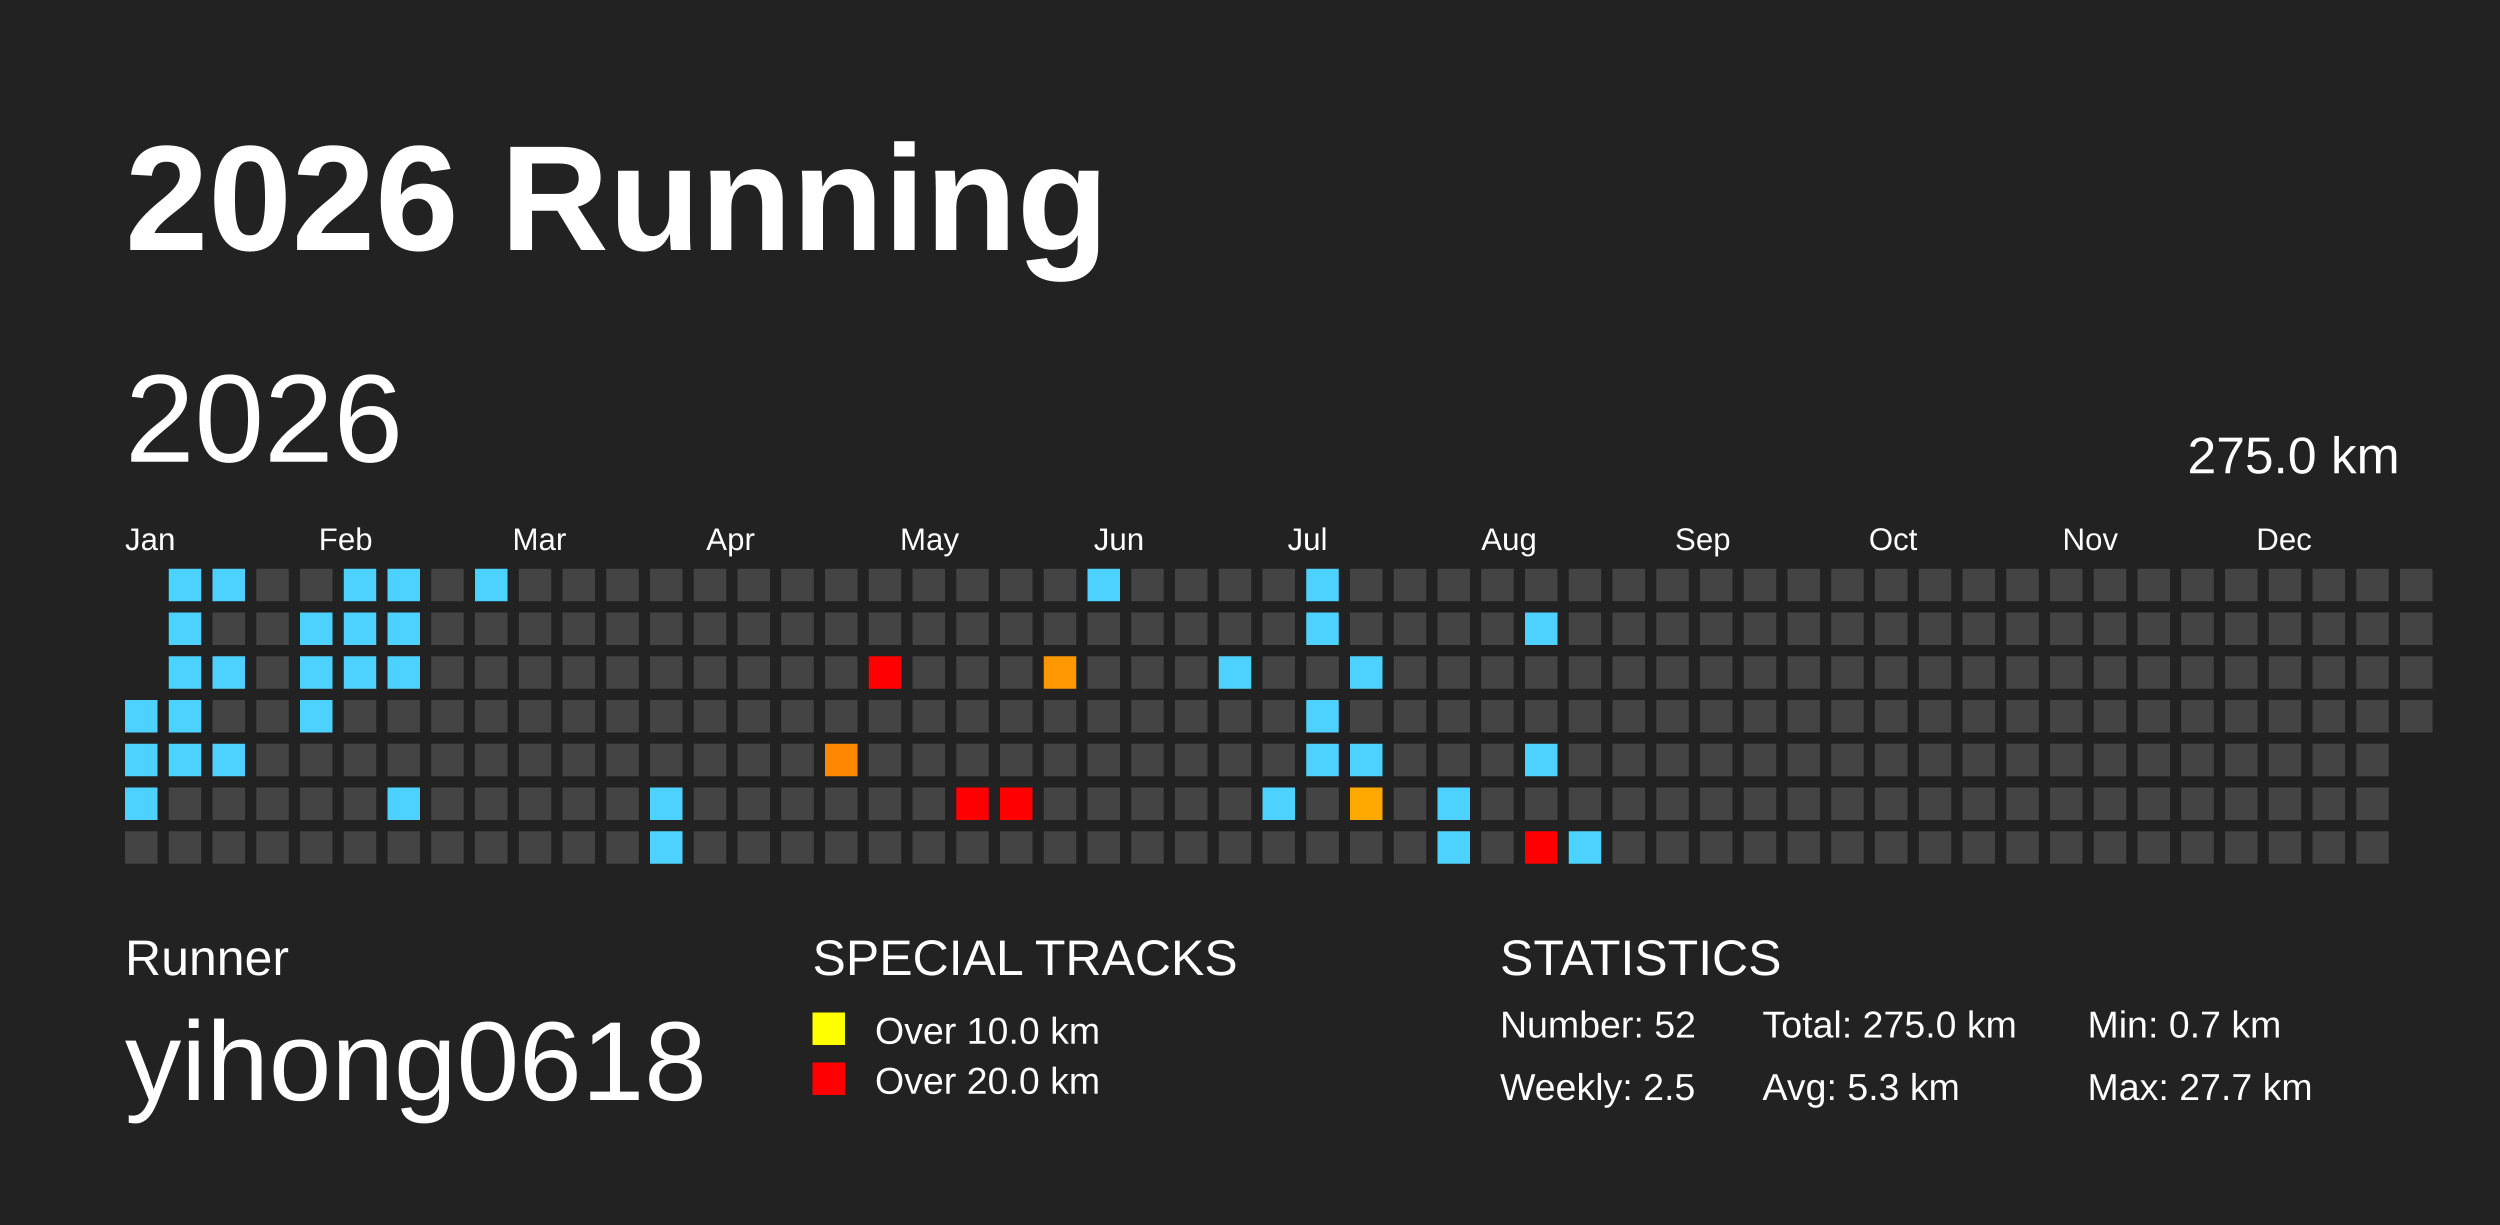
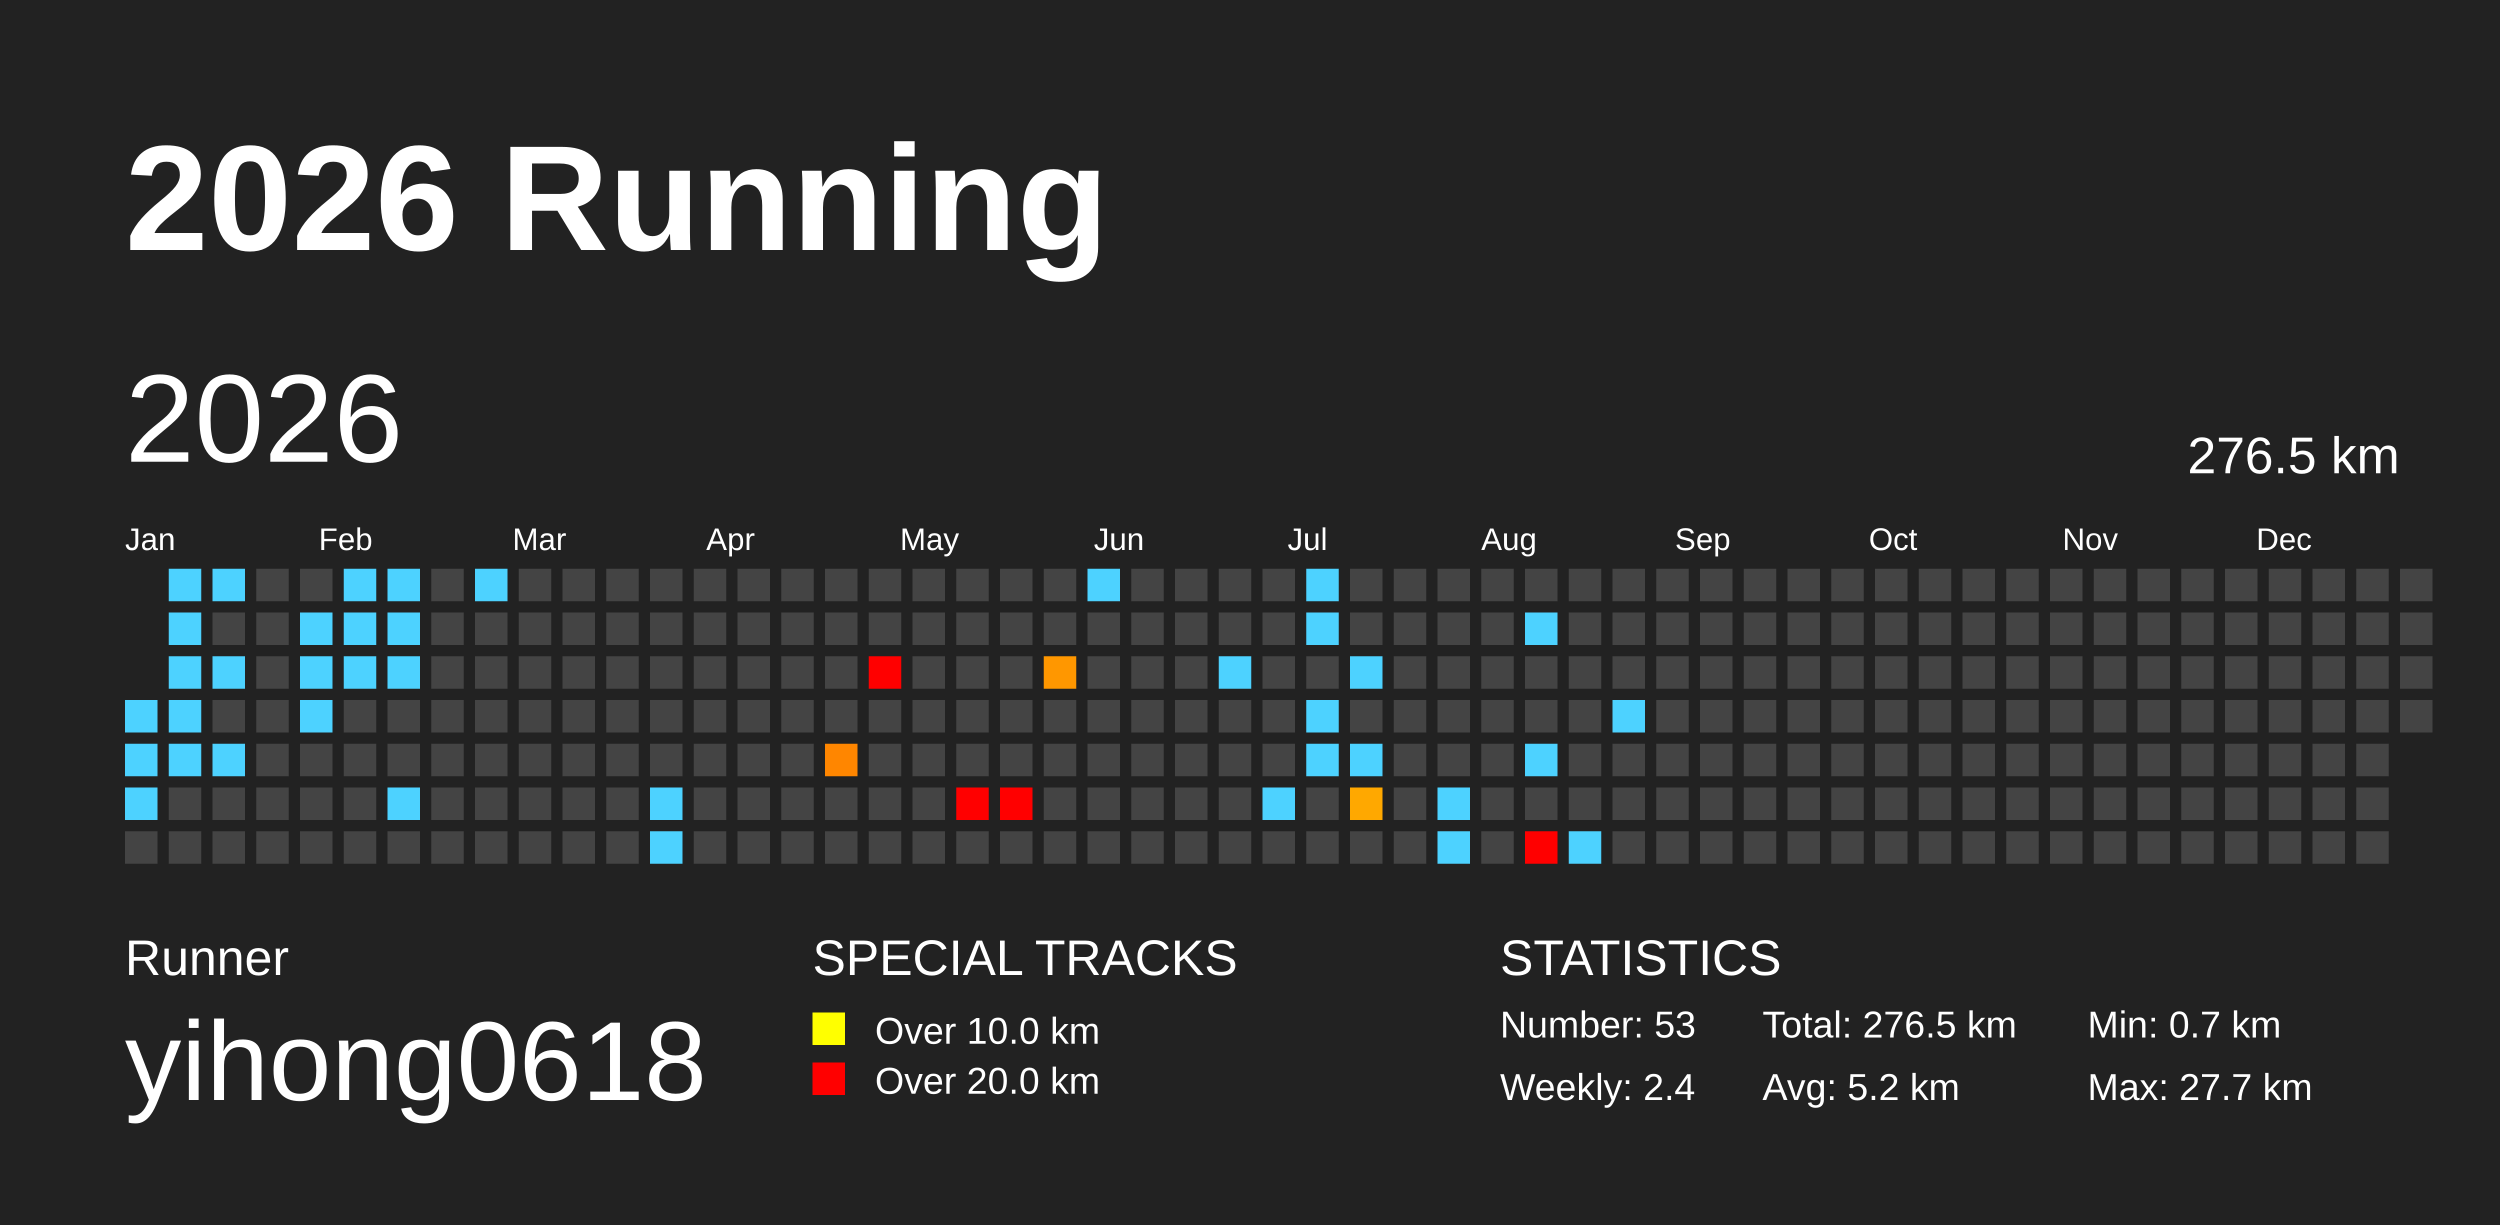
<svg xmlns="http://www.w3.org/2000/svg" baseProfile="full" height="98mm" version="1.1" viewBox="0,0,200,98" width="200mm">
  <defs />
  <rect fill="#222222" height="98" width="200" x="0" y="0" />
  <text fill="#FFFFFF" style="font-size:12px; font-family:Arial; font-weight:bold;" x="10" y="20">2026 Running</text>
  <text fill="#FFFFFF" style="font-size:4px; font-family:Arial" x="10" y="78">Runner</text>
  <text fill="#FFFFFF" style="font-size:9px; font-family:Arial" x="10" y="88">yihong0618</text>
  <text fill="#FFFFFF" style="font-size:4px; font-family:Arial" x="65" y="78">SPECIAL TRACKS</text>
  <rect fill="yellow" height="2.6" width="2.6" x="65" y="81" />
  <text fill="#FFFFFF" style="font-size:3px; font-family:Arial" x="70" y="83.5">Over 10.0 km</text>
  <rect fill="red" height="2.6" width="2.6" x="65" y="85" />
  <text fill="#FFFFFF" style="font-size:3px; font-family:Arial" x="70" y="87.5">Over 20.0 km</text>
  <text fill="#FFFFFF" style="font-size:4px; font-family:Arial" x="120" y="78">STATISTICS</text>
-   <text fill="#FFFFFF" style="font-size:3px; font-family:Arial" x="120" y="83">Number: 52</text>
-   <text fill="#FFFFFF" style="font-size:3px; font-family:Arial" x="120" y="88">Weekly: 2.5</text>
-   <text fill="#FFFFFF" style="font-size:3px; font-family:Arial" x="141" y="83">Total: 275.0 km</text>
-   <text fill="#FFFFFF" style="font-size:3px; font-family:Arial" x="141" y="88">Avg: 5.3 km</text>
+   <text fill="#FFFFFF" style="font-size:3px; font-family:Arial" x="120" y="83">Number: 53</text>
+   <text fill="#FFFFFF" style="font-size:3px; font-family:Arial" x="120" y="88">Weekly: 2.4</text>
+   <text fill="#FFFFFF" style="font-size:3px; font-family:Arial" x="141" y="83">Total: 276.5 km</text>
+   <text fill="#FFFFFF" style="font-size:3px; font-family:Arial" x="141" y="88">Avg: 5.2 km</text>
  <text fill="#FFFFFF" style="font-size:3px; font-family:Arial" x="167" y="83">Min: 0.7 km</text>
  <text fill="#FFFFFF" style="font-size:3px; font-family:Arial" x="167" y="88">Max: 27.7 km</text>
  <text dominant-baseline="hanging" fill="#FFFFFF" style="font-size:10.0px; font-family:Arial;" x="10" y="30">2026</text>
-   <text dominant-baseline="hanging" fill="#FFFFFF" style="font-size:4.125px; font-family:Arial;" x="175" y="35">275.0 km</text>
+   <text dominant-baseline="hanging" fill="#FFFFFF" style="font-size:4.125px; font-family:Arial;" x="175" y="35">276.5 km</text>
  <text fill="#FFFFFF" style="font-size:2.5px; font-family:Arial" x="10.0" y="44">Jan</text>
  <text fill="#FFFFFF" style="font-size:2.5px; font-family:Arial" x="25.5" y="44">Feb</text>
  <text fill="#FFFFFF" style="font-size:2.5px; font-family:Arial" x="41.0" y="44">Mar</text>
  <text fill="#FFFFFF" style="font-size:2.5px; font-family:Arial" x="56.5" y="44">Apr</text>
  <text fill="#FFFFFF" style="font-size:2.5px; font-family:Arial" x="72.0" y="44">May</text>
  <text fill="#FFFFFF" style="font-size:2.5px; font-family:Arial" x="87.5" y="44">Jun</text>
  <text fill="#FFFFFF" style="font-size:2.5px; font-family:Arial" x="103.0" y="44">Jul</text>
  <text fill="#FFFFFF" style="font-size:2.5px; font-family:Arial" x="118.5" y="44">Aug</text>
  <text fill="#FFFFFF" style="font-size:2.5px; font-family:Arial" x="134.0" y="44">Sep</text>
  <text fill="#FFFFFF" style="font-size:2.5px; font-family:Arial" x="149.5" y="44">Oct</text>
  <text fill="#FFFFFF" style="font-size:2.5px; font-family:Arial" x="165.0" y="44">Nov</text>
  <text fill="#FFFFFF" style="font-size:2.5px; font-family:Arial" x="180.5" y="44">Dec</text>
  <rect fill="#4dd2ff" height="2.6" width="2.6" x="10.0" y="56.0" />
  <rect fill="#4dd2ff" height="2.6" width="2.6" x="10.0" y="59.5" />
  <rect fill="#4dd2ff" height="2.6" width="2.6" x="10.0" y="63.0" />
  <rect fill="#444444" height="2.6" width="2.6" x="10.0" y="66.5" />
  <rect fill="#4dd2ff" height="2.6" width="2.6" x="13.5" y="45.5" />
  <rect fill="#4dd2ff" height="2.6" width="2.6" x="13.5" y="49.0" />
  <rect fill="#4dd2ff" height="2.6" width="2.6" x="13.5" y="52.5" />
  <rect fill="#4dd2ff" height="2.6" width="2.6" x="13.5" y="56.0" />
  <rect fill="#4dd2ff" height="2.6" width="2.6" x="13.5" y="59.5" />
  <rect fill="#444444" height="2.6" width="2.6" x="13.5" y="63.0" />
  <rect fill="#444444" height="2.6" width="2.6" x="13.5" y="66.5" />
  <rect fill="#4dd2ff" height="2.6" width="2.6" x="17.0" y="45.5" />
  <rect fill="#444444" height="2.6" width="2.6" x="17.0" y="49.0" />
  <rect fill="#4dd2ff" height="2.6" width="2.6" x="17.0" y="52.5" />
  <rect fill="#444444" height="2.6" width="2.6" x="17.0" y="56.0" />
  <rect fill="#4dd2ff" height="2.6" width="2.6" x="17.0" y="59.5" />
  <rect fill="#444444" height="2.6" width="2.6" x="17.0" y="63.0" />
  <rect fill="#444444" height="2.6" width="2.6" x="17.0" y="66.5" />
  <rect fill="#444444" height="2.6" width="2.6" x="20.5" y="45.5" />
  <rect fill="#444444" height="2.6" width="2.6" x="20.5" y="49.0" />
  <rect fill="#444444" height="2.6" width="2.6" x="20.5" y="52.5" />
  <rect fill="#444444" height="2.6" width="2.6" x="20.5" y="56.0" />
  <rect fill="#444444" height="2.6" width="2.6" x="20.5" y="59.5" />
  <rect fill="#444444" height="2.6" width="2.6" x="20.5" y="63.0" />
  <rect fill="#444444" height="2.6" width="2.6" x="20.5" y="66.5" />
  <rect fill="#444444" height="2.6" width="2.6" x="24.0" y="45.5" />
  <rect fill="#4dd2ff" height="2.6" width="2.6" x="24.0" y="49.0" />
  <rect fill="#4dd2ff" height="2.6" width="2.6" x="24.0" y="52.5" />
  <rect fill="#4dd2ff" height="2.6" width="2.6" x="24.0" y="56.0" />
  <rect fill="#444444" height="2.6" width="2.6" x="24.0" y="59.5" />
  <rect fill="#444444" height="2.6" width="2.6" x="24.0" y="63.0" />
  <rect fill="#444444" height="2.6" width="2.6" x="24.0" y="66.5" />
  <rect fill="#4dd2ff" height="2.6" width="2.6" x="27.5" y="45.5" />
  <rect fill="#4dd2ff" height="2.6" width="2.6" x="27.5" y="49.0" />
  <rect fill="#4dd2ff" height="2.6" width="2.6" x="27.5" y="52.5" />
  <rect fill="#444444" height="2.6" width="2.6" x="27.5" y="56.0" />
  <rect fill="#444444" height="2.6" width="2.6" x="27.5" y="59.5" />
  <rect fill="#444444" height="2.6" width="2.6" x="27.5" y="63.0" />
  <rect fill="#444444" height="2.6" width="2.6" x="27.5" y="66.5" />
  <rect fill="#4dd2ff" height="2.6" width="2.6" x="31.0" y="45.5" />
  <rect fill="#4dd2ff" height="2.6" width="2.6" x="31.0" y="49.0" />
  <rect fill="#4dd2ff" height="2.6" width="2.6" x="31.0" y="52.5" />
  <rect fill="#444444" height="2.6" width="2.6" x="31.0" y="56.0" />
  <rect fill="#444444" height="2.6" width="2.6" x="31.0" y="59.5" />
  <rect fill="#4dd2ff" height="2.6" width="2.6" x="31.0" y="63.0" />
  <rect fill="#444444" height="2.6" width="2.6" x="31.0" y="66.5" />
  <rect fill="#444444" height="2.6" width="2.6" x="34.5" y="45.5" />
  <rect fill="#444444" height="2.6" width="2.6" x="34.5" y="49.0" />
  <rect fill="#444444" height="2.6" width="2.6" x="34.5" y="52.5" />
  <rect fill="#444444" height="2.6" width="2.6" x="34.5" y="56.0" />
  <rect fill="#444444" height="2.6" width="2.6" x="34.5" y="59.5" />
  <rect fill="#444444" height="2.6" width="2.6" x="34.5" y="63.0" />
  <rect fill="#444444" height="2.6" width="2.6" x="34.5" y="66.5" />
  <rect fill="#4dd2ff" height="2.6" width="2.6" x="38.0" y="45.5" />
  <rect fill="#444444" height="2.6" width="2.6" x="38.0" y="49.0" />
  <rect fill="#444444" height="2.6" width="2.6" x="38.0" y="52.5" />
  <rect fill="#444444" height="2.6" width="2.6" x="38.0" y="56.0" />
  <rect fill="#444444" height="2.6" width="2.6" x="38.0" y="59.5" />
  <rect fill="#444444" height="2.6" width="2.6" x="38.0" y="63.0" />
  <rect fill="#444444" height="2.6" width="2.6" x="38.0" y="66.5" />
  <rect fill="#444444" height="2.6" width="2.6" x="41.5" y="45.5" />
  <rect fill="#444444" height="2.6" width="2.6" x="41.5" y="49.0" />
  <rect fill="#444444" height="2.6" width="2.6" x="41.5" y="52.5" />
  <rect fill="#444444" height="2.6" width="2.6" x="41.5" y="56.0" />
  <rect fill="#444444" height="2.6" width="2.6" x="41.5" y="59.5" />
  <rect fill="#444444" height="2.6" width="2.6" x="41.5" y="63.0" />
  <rect fill="#444444" height="2.6" width="2.6" x="41.5" y="66.5" />
  <rect fill="#444444" height="2.6" width="2.6" x="45.0" y="45.5" />
  <rect fill="#444444" height="2.6" width="2.6" x="45.0" y="49.0" />
  <rect fill="#444444" height="2.6" width="2.6" x="45.0" y="52.5" />
  <rect fill="#444444" height="2.6" width="2.6" x="45.0" y="56.0" />
  <rect fill="#444444" height="2.6" width="2.6" x="45.0" y="59.5" />
  <rect fill="#444444" height="2.6" width="2.6" x="45.0" y="63.0" />
  <rect fill="#444444" height="2.6" width="2.6" x="45.0" y="66.5" />
  <rect fill="#444444" height="2.6" width="2.6" x="48.5" y="45.5" />
  <rect fill="#444444" height="2.6" width="2.6" x="48.5" y="49.0" />
  <rect fill="#444444" height="2.6" width="2.6" x="48.5" y="52.5" />
  <rect fill="#444444" height="2.6" width="2.6" x="48.5" y="56.0" />
  <rect fill="#444444" height="2.6" width="2.6" x="48.5" y="59.5" />
  <rect fill="#444444" height="2.6" width="2.6" x="48.5" y="63.0" />
  <rect fill="#444444" height="2.6" width="2.6" x="48.5" y="66.5" />
  <rect fill="#444444" height="2.6" width="2.6" x="52.0" y="45.5" />
  <rect fill="#444444" height="2.6" width="2.6" x="52.0" y="49.0" />
  <rect fill="#444444" height="2.6" width="2.6" x="52.0" y="52.5" />
  <rect fill="#444444" height="2.6" width="2.6" x="52.0" y="56.0" />
  <rect fill="#444444" height="2.6" width="2.6" x="52.0" y="59.5" />
  <rect fill="#4dd2ff" height="2.6" width="2.6" x="52.0" y="63.0" />
  <rect fill="#4dd2ff" height="2.6" width="2.6" x="52.0" y="66.5" />
  <rect fill="#444444" height="2.6" width="2.6" x="55.5" y="45.5" />
  <rect fill="#444444" height="2.6" width="2.6" x="55.5" y="49.0" />
  <rect fill="#444444" height="2.6" width="2.6" x="55.5" y="52.5" />
  <rect fill="#444444" height="2.6" width="2.6" x="55.5" y="56.0" />
  <rect fill="#444444" height="2.6" width="2.6" x="55.5" y="59.5" />
  <rect fill="#444444" height="2.6" width="2.6" x="55.5" y="63.0" />
  <rect fill="#444444" height="2.6" width="2.6" x="55.5" y="66.5" />
  <rect fill="#444444" height="2.6" width="2.6" x="59.0" y="45.5" />
  <rect fill="#444444" height="2.6" width="2.6" x="59.0" y="49.0" />
  <rect fill="#444444" height="2.6" width="2.6" x="59.0" y="52.5" />
  <rect fill="#444444" height="2.6" width="2.6" x="59.0" y="56.0" />
  <rect fill="#444444" height="2.6" width="2.6" x="59.0" y="59.5" />
  <rect fill="#444444" height="2.6" width="2.6" x="59.0" y="63.0" />
  <rect fill="#444444" height="2.6" width="2.6" x="59.0" y="66.5" />
  <rect fill="#444444" height="2.6" width="2.6" x="62.5" y="45.5" />
  <rect fill="#444444" height="2.6" width="2.6" x="62.5" y="49.0" />
  <rect fill="#444444" height="2.6" width="2.6" x="62.5" y="52.5" />
  <rect fill="#444444" height="2.6" width="2.6" x="62.5" y="56.0" />
  <rect fill="#444444" height="2.6" width="2.6" x="62.5" y="59.5" />
  <rect fill="#444444" height="2.6" width="2.6" x="62.5" y="63.0" />
  <rect fill="#444444" height="2.6" width="2.6" x="62.5" y="66.5" />
  <rect fill="#444444" height="2.6" width="2.6" x="66.0" y="45.5" />
  <rect fill="#444444" height="2.6" width="2.6" x="66.0" y="49.0" />
  <rect fill="#444444" height="2.6" width="2.6" x="66.0" y="52.5" />
  <rect fill="#444444" height="2.6" width="2.6" x="66.0" y="56.0" />
  <rect fill="#ff8600" height="2.6" width="2.6" x="66.0" y="59.5" />
  <rect fill="#444444" height="2.6" width="2.6" x="66.0" y="63.0" />
  <rect fill="#444444" height="2.6" width="2.6" x="66.0" y="66.5" />
  <rect fill="#444444" height="2.6" width="2.6" x="69.5" y="45.5" />
  <rect fill="#444444" height="2.6" width="2.6" x="69.5" y="49.0" />
  <rect fill="red" height="2.6" width="2.6" x="69.5" y="52.5" />
  <rect fill="#444444" height="2.6" width="2.6" x="69.5" y="56.0" />
  <rect fill="#444444" height="2.6" width="2.6" x="69.5" y="59.5" />
  <rect fill="#444444" height="2.6" width="2.6" x="69.5" y="63.0" />
  <rect fill="#444444" height="2.6" width="2.6" x="69.5" y="66.5" />
  <rect fill="#444444" height="2.6" width="2.6" x="73.0" y="45.5" />
  <rect fill="#444444" height="2.6" width="2.6" x="73.0" y="49.0" />
  <rect fill="#444444" height="2.6" width="2.6" x="73.0" y="52.5" />
  <rect fill="#444444" height="2.6" width="2.6" x="73.0" y="56.0" />
  <rect fill="#444444" height="2.6" width="2.6" x="73.0" y="59.5" />
  <rect fill="#444444" height="2.6" width="2.6" x="73.0" y="63.0" />
  <rect fill="#444444" height="2.6" width="2.6" x="73.0" y="66.5" />
  <rect fill="#444444" height="2.6" width="2.6" x="76.5" y="45.5" />
  <rect fill="#444444" height="2.6" width="2.6" x="76.5" y="49.0" />
  <rect fill="#444444" height="2.6" width="2.6" x="76.5" y="52.5" />
  <rect fill="#444444" height="2.6" width="2.6" x="76.5" y="56.0" />
  <rect fill="#444444" height="2.6" width="2.6" x="76.5" y="59.5" />
  <rect fill="red" height="2.6" width="2.6" x="76.5" y="63.0" />
  <rect fill="#444444" height="2.6" width="2.6" x="76.5" y="66.5" />
  <rect fill="#444444" height="2.6" width="2.6" x="80.0" y="45.5" />
  <rect fill="#444444" height="2.6" width="2.6" x="80.0" y="49.0" />
  <rect fill="#444444" height="2.6" width="2.6" x="80.0" y="52.5" />
  <rect fill="#444444" height="2.6" width="2.6" x="80.0" y="56.0" />
  <rect fill="#444444" height="2.6" width="2.6" x="80.0" y="59.5" />
  <rect fill="red" height="2.6" width="2.6" x="80.0" y="63.0" />
  <rect fill="#444444" height="2.6" width="2.6" x="80.0" y="66.5" />
  <rect fill="#444444" height="2.6" width="2.6" x="83.5" y="45.5" />
  <rect fill="#444444" height="2.6" width="2.6" x="83.5" y="49.0" />
  <rect fill="#ff9700" height="2.6" width="2.6" x="83.5" y="52.5" />
  <rect fill="#444444" height="2.6" width="2.6" x="83.5" y="56.0" />
  <rect fill="#444444" height="2.6" width="2.6" x="83.5" y="59.5" />
  <rect fill="#444444" height="2.6" width="2.6" x="83.5" y="63.0" />
  <rect fill="#444444" height="2.6" width="2.6" x="83.5" y="66.5" />
  <rect fill="#4dd2ff" height="2.6" width="2.6" x="87.0" y="45.5" />
  <rect fill="#444444" height="2.6" width="2.6" x="87.0" y="49.0" />
  <rect fill="#444444" height="2.6" width="2.6" x="87.0" y="52.5" />
  <rect fill="#444444" height="2.6" width="2.6" x="87.0" y="56.0" />
  <rect fill="#444444" height="2.6" width="2.6" x="87.0" y="59.5" />
  <rect fill="#444444" height="2.6" width="2.6" x="87.0" y="63.0" />
  <rect fill="#444444" height="2.6" width="2.6" x="87.0" y="66.5" />
  <rect fill="#444444" height="2.6" width="2.6" x="90.5" y="45.5" />
  <rect fill="#444444" height="2.6" width="2.6" x="90.5" y="49.0" />
  <rect fill="#444444" height="2.6" width="2.6" x="90.5" y="52.5" />
  <rect fill="#444444" height="2.6" width="2.6" x="90.5" y="56.0" />
  <rect fill="#444444" height="2.6" width="2.6" x="90.5" y="59.5" />
  <rect fill="#444444" height="2.6" width="2.6" x="90.5" y="63.0" />
  <rect fill="#444444" height="2.6" width="2.6" x="90.5" y="66.5" />
  <rect fill="#444444" height="2.6" width="2.6" x="94.0" y="45.5" />
  <rect fill="#444444" height="2.6" width="2.6" x="94.0" y="49.0" />
  <rect fill="#444444" height="2.6" width="2.6" x="94.0" y="52.5" />
  <rect fill="#444444" height="2.6" width="2.6" x="94.0" y="56.0" />
  <rect fill="#444444" height="2.6" width="2.6" x="94.0" y="59.5" />
  <rect fill="#444444" height="2.6" width="2.6" x="94.0" y="63.0" />
  <rect fill="#444444" height="2.6" width="2.6" x="94.0" y="66.5" />
  <rect fill="#444444" height="2.6" width="2.6" x="97.5" y="45.5" />
  <rect fill="#444444" height="2.6" width="2.6" x="97.5" y="49.0" />
  <rect fill="#4dd2ff" height="2.6" width="2.6" x="97.5" y="52.5" />
  <rect fill="#444444" height="2.6" width="2.6" x="97.5" y="56.0" />
  <rect fill="#444444" height="2.6" width="2.6" x="97.5" y="59.5" />
  <rect fill="#444444" height="2.6" width="2.6" x="97.5" y="63.0" />
  <rect fill="#444444" height="2.6" width="2.6" x="97.5" y="66.5" />
  <rect fill="#444444" height="2.6" width="2.6" x="101.0" y="45.5" />
  <rect fill="#444444" height="2.6" width="2.6" x="101.0" y="49.0" />
  <rect fill="#444444" height="2.6" width="2.6" x="101.0" y="52.5" />
  <rect fill="#444444" height="2.6" width="2.6" x="101.0" y="56.0" />
  <rect fill="#444444" height="2.6" width="2.6" x="101.0" y="59.5" />
  <rect fill="#4dd2ff" height="2.6" width="2.6" x="101.0" y="63.0" />
  <rect fill="#444444" height="2.6" width="2.6" x="101.0" y="66.5" />
  <rect fill="#4dd2ff" height="2.6" width="2.6" x="104.5" y="45.5" />
  <rect fill="#4dd2ff" height="2.6" width="2.6" x="104.5" y="49.0" />
  <rect fill="#444444" height="2.6" width="2.6" x="104.5" y="52.5" />
  <rect fill="#4dd2ff" height="2.6" width="2.6" x="104.5" y="56.0" />
  <rect fill="#4dd2ff" height="2.6" width="2.6" x="104.5" y="59.5" />
  <rect fill="#444444" height="2.6" width="2.6" x="104.5" y="63.0" />
  <rect fill="#444444" height="2.6" width="2.6" x="104.5" y="66.5" />
  <rect fill="#444444" height="2.6" width="2.6" x="108.0" y="45.5" />
  <rect fill="#444444" height="2.6" width="2.6" x="108.0" y="49.0" />
  <rect fill="#4dd2ff" height="2.6" width="2.6" x="108.0" y="52.5" />
  <rect fill="#444444" height="2.6" width="2.6" x="108.0" y="56.0" />
  <rect fill="#4dd2ff" height="2.6" width="2.6" x="108.0" y="59.5" />
  <rect fill="#ffa800" height="2.6" width="2.6" x="108.0" y="63.0" />
  <rect fill="#444444" height="2.6" width="2.6" x="108.0" y="66.5" />
  <rect fill="#444444" height="2.6" width="2.6" x="111.5" y="45.5" />
  <rect fill="#444444" height="2.6" width="2.6" x="111.5" y="49.0" />
  <rect fill="#444444" height="2.6" width="2.6" x="111.5" y="52.5" />
  <rect fill="#444444" height="2.6" width="2.6" x="111.5" y="56.0" />
  <rect fill="#444444" height="2.6" width="2.6" x="111.5" y="59.5" />
  <rect fill="#444444" height="2.6" width="2.6" x="111.5" y="63.0" />
  <rect fill="#444444" height="2.6" width="2.6" x="111.5" y="66.5" />
  <rect fill="#444444" height="2.6" width="2.6" x="115.0" y="45.5" />
  <rect fill="#444444" height="2.6" width="2.6" x="115.0" y="49.0" />
  <rect fill="#444444" height="2.6" width="2.6" x="115.0" y="52.5" />
  <rect fill="#444444" height="2.6" width="2.6" x="115.0" y="56.0" />
  <rect fill="#444444" height="2.6" width="2.6" x="115.0" y="59.5" />
  <rect fill="#4dd2ff" height="2.6" width="2.6" x="115.0" y="63.0" />
  <rect fill="#4dd2ff" height="2.6" width="2.6" x="115.0" y="66.5" />
  <rect fill="#444444" height="2.6" width="2.6" x="118.5" y="45.5" />
  <rect fill="#444444" height="2.6" width="2.6" x="118.5" y="49.0" />
  <rect fill="#444444" height="2.6" width="2.6" x="118.5" y="52.5" />
  <rect fill="#444444" height="2.6" width="2.6" x="118.5" y="56.0" />
  <rect fill="#444444" height="2.6" width="2.6" x="118.5" y="59.5" />
  <rect fill="#444444" height="2.6" width="2.6" x="118.5" y="63.0" />
  <rect fill="#444444" height="2.6" width="2.6" x="118.5" y="66.5" />
  <rect fill="#444444" height="2.6" width="2.6" x="122.0" y="45.5" />
  <rect fill="#4dd2ff" height="2.6" width="2.6" x="122.0" y="49.0" />
  <rect fill="#444444" height="2.6" width="2.6" x="122.0" y="52.5" />
  <rect fill="#444444" height="2.6" width="2.6" x="122.0" y="56.0" />
  <rect fill="#4dd2ff" height="2.6" width="2.6" x="122.0" y="59.5" />
  <rect fill="#444444" height="2.6" width="2.6" x="122.0" y="63.0" />
  <rect fill="red" height="2.6" width="2.6" x="122.0" y="66.5" />
  <rect fill="#444444" height="2.6" width="2.6" x="125.5" y="45.5" />
  <rect fill="#444444" height="2.6" width="2.6" x="125.5" y="49.0" />
  <rect fill="#444444" height="2.6" width="2.6" x="125.5" y="52.5" />
  <rect fill="#444444" height="2.6" width="2.6" x="125.5" y="56.0" />
  <rect fill="#444444" height="2.6" width="2.6" x="125.5" y="59.5" />
  <rect fill="#444444" height="2.6" width="2.6" x="125.5" y="63.0" />
  <rect fill="#4dd2ff" height="2.6" width="2.6" x="125.5" y="66.5" />
  <rect fill="#444444" height="2.6" width="2.6" x="129.0" y="45.5" />
  <rect fill="#444444" height="2.6" width="2.6" x="129.0" y="49.0" />
  <rect fill="#444444" height="2.6" width="2.6" x="129.0" y="52.5" />
-   <rect fill="#444444" height="2.6" width="2.6" x="129.0" y="56.0" />
+   <rect fill="#4dd2ff" height="2.6" width="2.6" x="129.0" y="56.0" />
  <rect fill="#444444" height="2.6" width="2.6" x="129.0" y="59.5" />
  <rect fill="#444444" height="2.6" width="2.6" x="129.0" y="63.0" />
  <rect fill="#444444" height="2.6" width="2.6" x="129.0" y="66.5" />
  <rect fill="#444444" height="2.6" width="2.6" x="132.5" y="45.5" />
  <rect fill="#444444" height="2.6" width="2.6" x="132.5" y="49.0" />
  <rect fill="#444444" height="2.6" width="2.6" x="132.5" y="52.5" />
  <rect fill="#444444" height="2.6" width="2.6" x="132.5" y="56.0" />
  <rect fill="#444444" height="2.6" width="2.6" x="132.5" y="59.5" />
  <rect fill="#444444" height="2.6" width="2.6" x="132.5" y="63.0" />
  <rect fill="#444444" height="2.6" width="2.6" x="132.5" y="66.5" />
  <rect fill="#444444" height="2.6" width="2.6" x="136.0" y="45.5" />
  <rect fill="#444444" height="2.6" width="2.6" x="136.0" y="49.0" />
  <rect fill="#444444" height="2.6" width="2.6" x="136.0" y="52.5" />
  <rect fill="#444444" height="2.6" width="2.6" x="136.0" y="56.0" />
  <rect fill="#444444" height="2.6" width="2.6" x="136.0" y="59.5" />
  <rect fill="#444444" height="2.6" width="2.6" x="136.0" y="63.0" />
  <rect fill="#444444" height="2.6" width="2.6" x="136.0" y="66.5" />
  <rect fill="#444444" height="2.6" width="2.6" x="139.5" y="45.5" />
  <rect fill="#444444" height="2.6" width="2.6" x="139.5" y="49.0" />
  <rect fill="#444444" height="2.6" width="2.6" x="139.5" y="52.5" />
  <rect fill="#444444" height="2.6" width="2.6" x="139.5" y="56.0" />
  <rect fill="#444444" height="2.6" width="2.6" x="139.5" y="59.5" />
  <rect fill="#444444" height="2.6" width="2.6" x="139.5" y="63.0" />
  <rect fill="#444444" height="2.6" width="2.6" x="139.5" y="66.5" />
  <rect fill="#444444" height="2.6" width="2.6" x="143.0" y="45.5" />
  <rect fill="#444444" height="2.6" width="2.6" x="143.0" y="49.0" />
  <rect fill="#444444" height="2.6" width="2.6" x="143.0" y="52.5" />
  <rect fill="#444444" height="2.6" width="2.6" x="143.0" y="56.0" />
  <rect fill="#444444" height="2.6" width="2.6" x="143.0" y="59.5" />
  <rect fill="#444444" height="2.6" width="2.6" x="143.0" y="63.0" />
  <rect fill="#444444" height="2.6" width="2.6" x="143.0" y="66.5" />
  <rect fill="#444444" height="2.6" width="2.6" x="146.5" y="45.5" />
  <rect fill="#444444" height="2.6" width="2.6" x="146.5" y="49.0" />
  <rect fill="#444444" height="2.6" width="2.6" x="146.5" y="52.5" />
  <rect fill="#444444" height="2.6" width="2.6" x="146.5" y="56.0" />
  <rect fill="#444444" height="2.6" width="2.6" x="146.5" y="59.5" />
  <rect fill="#444444" height="2.6" width="2.6" x="146.5" y="63.0" />
  <rect fill="#444444" height="2.6" width="2.6" x="146.5" y="66.5" />
  <rect fill="#444444" height="2.6" width="2.6" x="150.0" y="45.5" />
  <rect fill="#444444" height="2.6" width="2.6" x="150.0" y="49.0" />
  <rect fill="#444444" height="2.6" width="2.6" x="150.0" y="52.5" />
  <rect fill="#444444" height="2.6" width="2.6" x="150.0" y="56.0" />
  <rect fill="#444444" height="2.6" width="2.6" x="150.0" y="59.5" />
  <rect fill="#444444" height="2.6" width="2.6" x="150.0" y="63.0" />
  <rect fill="#444444" height="2.6" width="2.6" x="150.0" y="66.5" />
  <rect fill="#444444" height="2.6" width="2.6" x="153.5" y="45.5" />
  <rect fill="#444444" height="2.6" width="2.6" x="153.5" y="49.0" />
  <rect fill="#444444" height="2.6" width="2.6" x="153.5" y="52.5" />
  <rect fill="#444444" height="2.6" width="2.6" x="153.5" y="56.0" />
  <rect fill="#444444" height="2.6" width="2.6" x="153.5" y="59.5" />
  <rect fill="#444444" height="2.6" width="2.6" x="153.5" y="63.0" />
  <rect fill="#444444" height="2.6" width="2.6" x="153.5" y="66.5" />
  <rect fill="#444444" height="2.6" width="2.6" x="157.0" y="45.5" />
  <rect fill="#444444" height="2.6" width="2.6" x="157.0" y="49.0" />
  <rect fill="#444444" height="2.6" width="2.6" x="157.0" y="52.5" />
  <rect fill="#444444" height="2.6" width="2.6" x="157.0" y="56.0" />
  <rect fill="#444444" height="2.6" width="2.6" x="157.0" y="59.5" />
  <rect fill="#444444" height="2.6" width="2.6" x="157.0" y="63.0" />
  <rect fill="#444444" height="2.6" width="2.6" x="157.0" y="66.5" />
  <rect fill="#444444" height="2.6" width="2.6" x="160.5" y="45.5" />
  <rect fill="#444444" height="2.6" width="2.6" x="160.5" y="49.0" />
  <rect fill="#444444" height="2.6" width="2.6" x="160.5" y="52.5" />
  <rect fill="#444444" height="2.6" width="2.6" x="160.5" y="56.0" />
  <rect fill="#444444" height="2.6" width="2.6" x="160.5" y="59.5" />
  <rect fill="#444444" height="2.6" width="2.6" x="160.5" y="63.0" />
  <rect fill="#444444" height="2.6" width="2.6" x="160.5" y="66.5" />
  <rect fill="#444444" height="2.6" width="2.6" x="164.0" y="45.5" />
  <rect fill="#444444" height="2.6" width="2.6" x="164.0" y="49.0" />
  <rect fill="#444444" height="2.6" width="2.6" x="164.0" y="52.5" />
  <rect fill="#444444" height="2.6" width="2.6" x="164.0" y="56.0" />
  <rect fill="#444444" height="2.6" width="2.6" x="164.0" y="59.5" />
  <rect fill="#444444" height="2.6" width="2.6" x="164.0" y="63.0" />
  <rect fill="#444444" height="2.6" width="2.6" x="164.0" y="66.5" />
  <rect fill="#444444" height="2.6" width="2.6" x="167.5" y="45.5" />
  <rect fill="#444444" height="2.6" width="2.6" x="167.5" y="49.0" />
  <rect fill="#444444" height="2.6" width="2.6" x="167.5" y="52.5" />
  <rect fill="#444444" height="2.6" width="2.6" x="167.5" y="56.0" />
  <rect fill="#444444" height="2.6" width="2.6" x="167.5" y="59.5" />
  <rect fill="#444444" height="2.6" width="2.6" x="167.5" y="63.0" />
  <rect fill="#444444" height="2.6" width="2.6" x="167.5" y="66.5" />
  <rect fill="#444444" height="2.6" width="2.6" x="171.0" y="45.5" />
  <rect fill="#444444" height="2.6" width="2.6" x="171.0" y="49.0" />
  <rect fill="#444444" height="2.6" width="2.6" x="171.0" y="52.5" />
  <rect fill="#444444" height="2.6" width="2.6" x="171.0" y="56.0" />
  <rect fill="#444444" height="2.6" width="2.6" x="171.0" y="59.5" />
  <rect fill="#444444" height="2.6" width="2.6" x="171.0" y="63.0" />
  <rect fill="#444444" height="2.6" width="2.6" x="171.0" y="66.5" />
  <rect fill="#444444" height="2.6" width="2.6" x="174.5" y="45.5" />
  <rect fill="#444444" height="2.6" width="2.6" x="174.5" y="49.0" />
  <rect fill="#444444" height="2.6" width="2.6" x="174.5" y="52.5" />
  <rect fill="#444444" height="2.6" width="2.6" x="174.5" y="56.0" />
  <rect fill="#444444" height="2.6" width="2.6" x="174.5" y="59.5" />
  <rect fill="#444444" height="2.6" width="2.6" x="174.5" y="63.0" />
  <rect fill="#444444" height="2.6" width="2.6" x="174.5" y="66.5" />
  <rect fill="#444444" height="2.6" width="2.6" x="178.0" y="45.5" />
  <rect fill="#444444" height="2.6" width="2.6" x="178.0" y="49.0" />
  <rect fill="#444444" height="2.6" width="2.6" x="178.0" y="52.5" />
  <rect fill="#444444" height="2.6" width="2.6" x="178.0" y="56.0" />
  <rect fill="#444444" height="2.6" width="2.6" x="178.0" y="59.5" />
  <rect fill="#444444" height="2.6" width="2.6" x="178.0" y="63.0" />
  <rect fill="#444444" height="2.6" width="2.6" x="178.0" y="66.5" />
  <rect fill="#444444" height="2.6" width="2.6" x="181.5" y="45.5" />
  <rect fill="#444444" height="2.6" width="2.6" x="181.5" y="49.0" />
  <rect fill="#444444" height="2.6" width="2.6" x="181.5" y="52.5" />
  <rect fill="#444444" height="2.6" width="2.6" x="181.5" y="56.0" />
  <rect fill="#444444" height="2.6" width="2.6" x="181.5" y="59.5" />
  <rect fill="#444444" height="2.6" width="2.6" x="181.5" y="63.0" />
  <rect fill="#444444" height="2.6" width="2.6" x="181.5" y="66.5" />
  <rect fill="#444444" height="2.6" width="2.6" x="185.0" y="45.5" />
  <rect fill="#444444" height="2.6" width="2.6" x="185.0" y="49.0" />
  <rect fill="#444444" height="2.6" width="2.6" x="185.0" y="52.5" />
  <rect fill="#444444" height="2.6" width="2.6" x="185.0" y="56.0" />
  <rect fill="#444444" height="2.6" width="2.6" x="185.0" y="59.5" />
  <rect fill="#444444" height="2.6" width="2.6" x="185.0" y="63.0" />
  <rect fill="#444444" height="2.6" width="2.6" x="185.0" y="66.5" />
  <rect fill="#444444" height="2.6" width="2.6" x="188.5" y="45.5" />
  <rect fill="#444444" height="2.6" width="2.6" x="188.5" y="49.0" />
  <rect fill="#444444" height="2.6" width="2.6" x="188.5" y="52.5" />
  <rect fill="#444444" height="2.6" width="2.6" x="188.5" y="56.0" />
  <rect fill="#444444" height="2.6" width="2.6" x="188.5" y="59.5" />
  <rect fill="#444444" height="2.6" width="2.6" x="188.5" y="63.0" />
  <rect fill="#444444" height="2.6" width="2.6" x="188.5" y="66.5" />
  <rect fill="#444444" height="2.6" width="2.6" x="192.0" y="45.5" />
  <rect fill="#444444" height="2.6" width="2.6" x="192.0" y="49.0" />
  <rect fill="#444444" height="2.6" width="2.6" x="192.0" y="52.5" />
  <rect fill="#444444" height="2.6" width="2.6" x="192.0" y="56.0" />
</svg>
